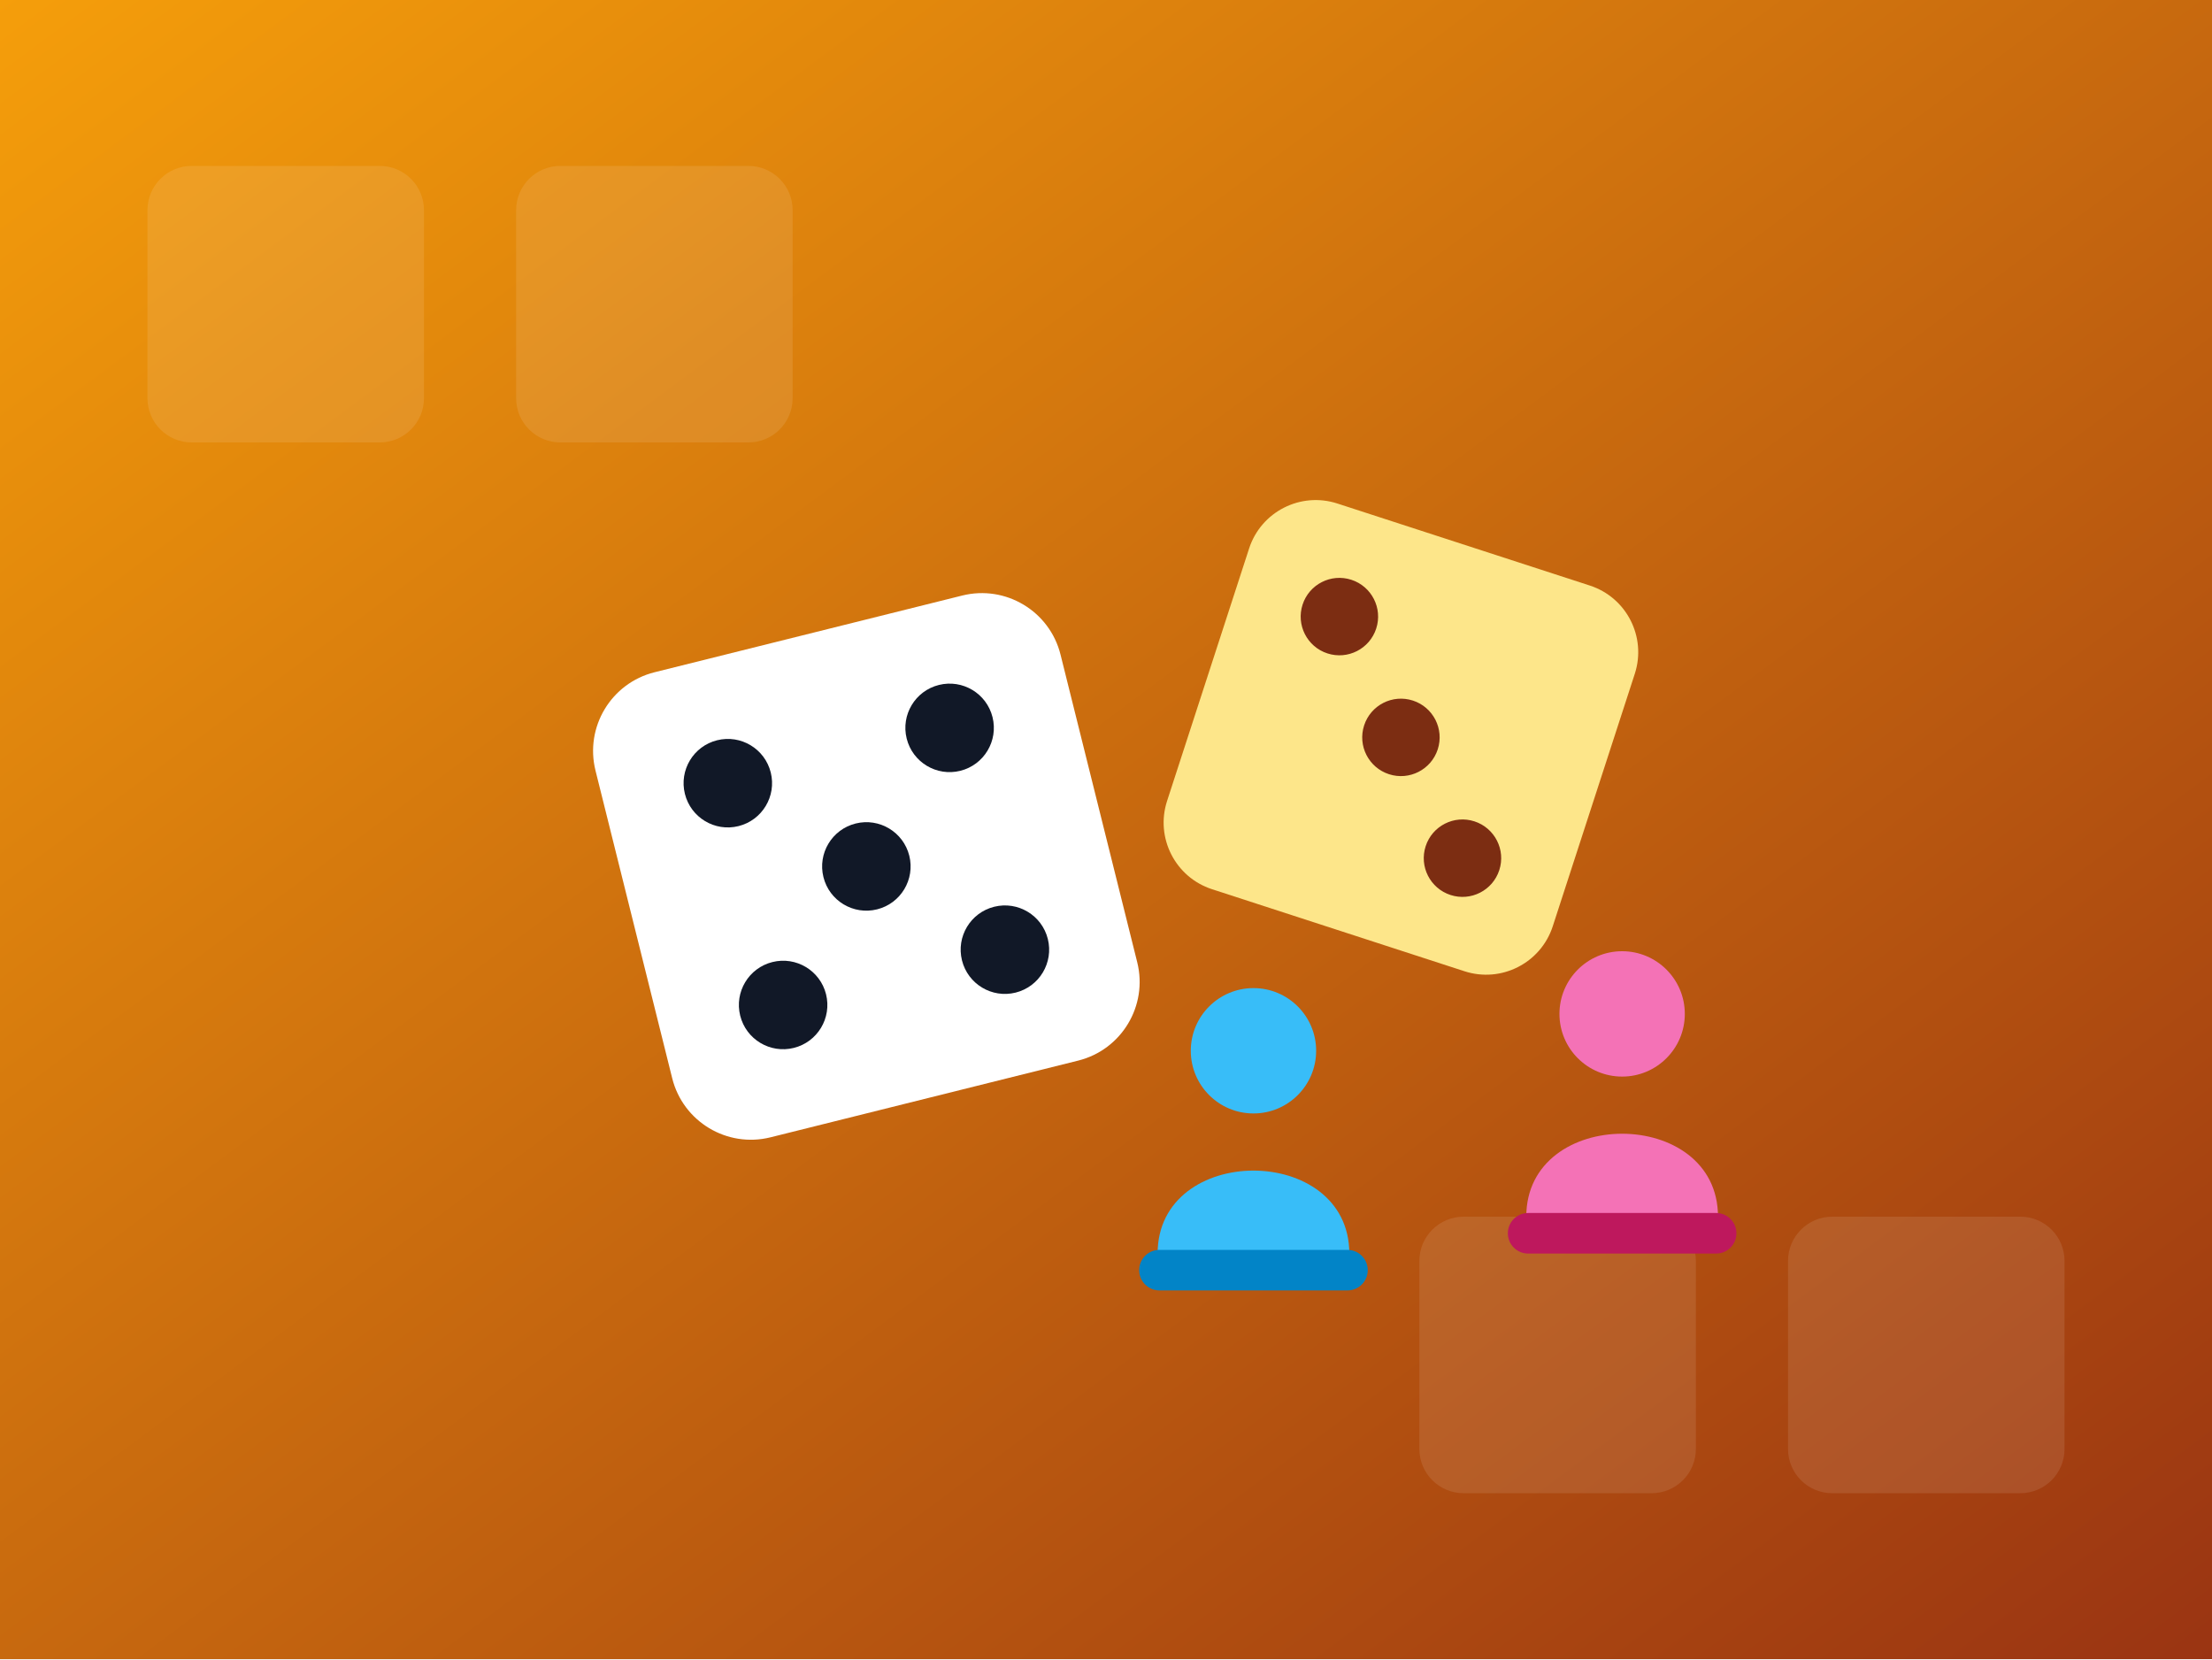
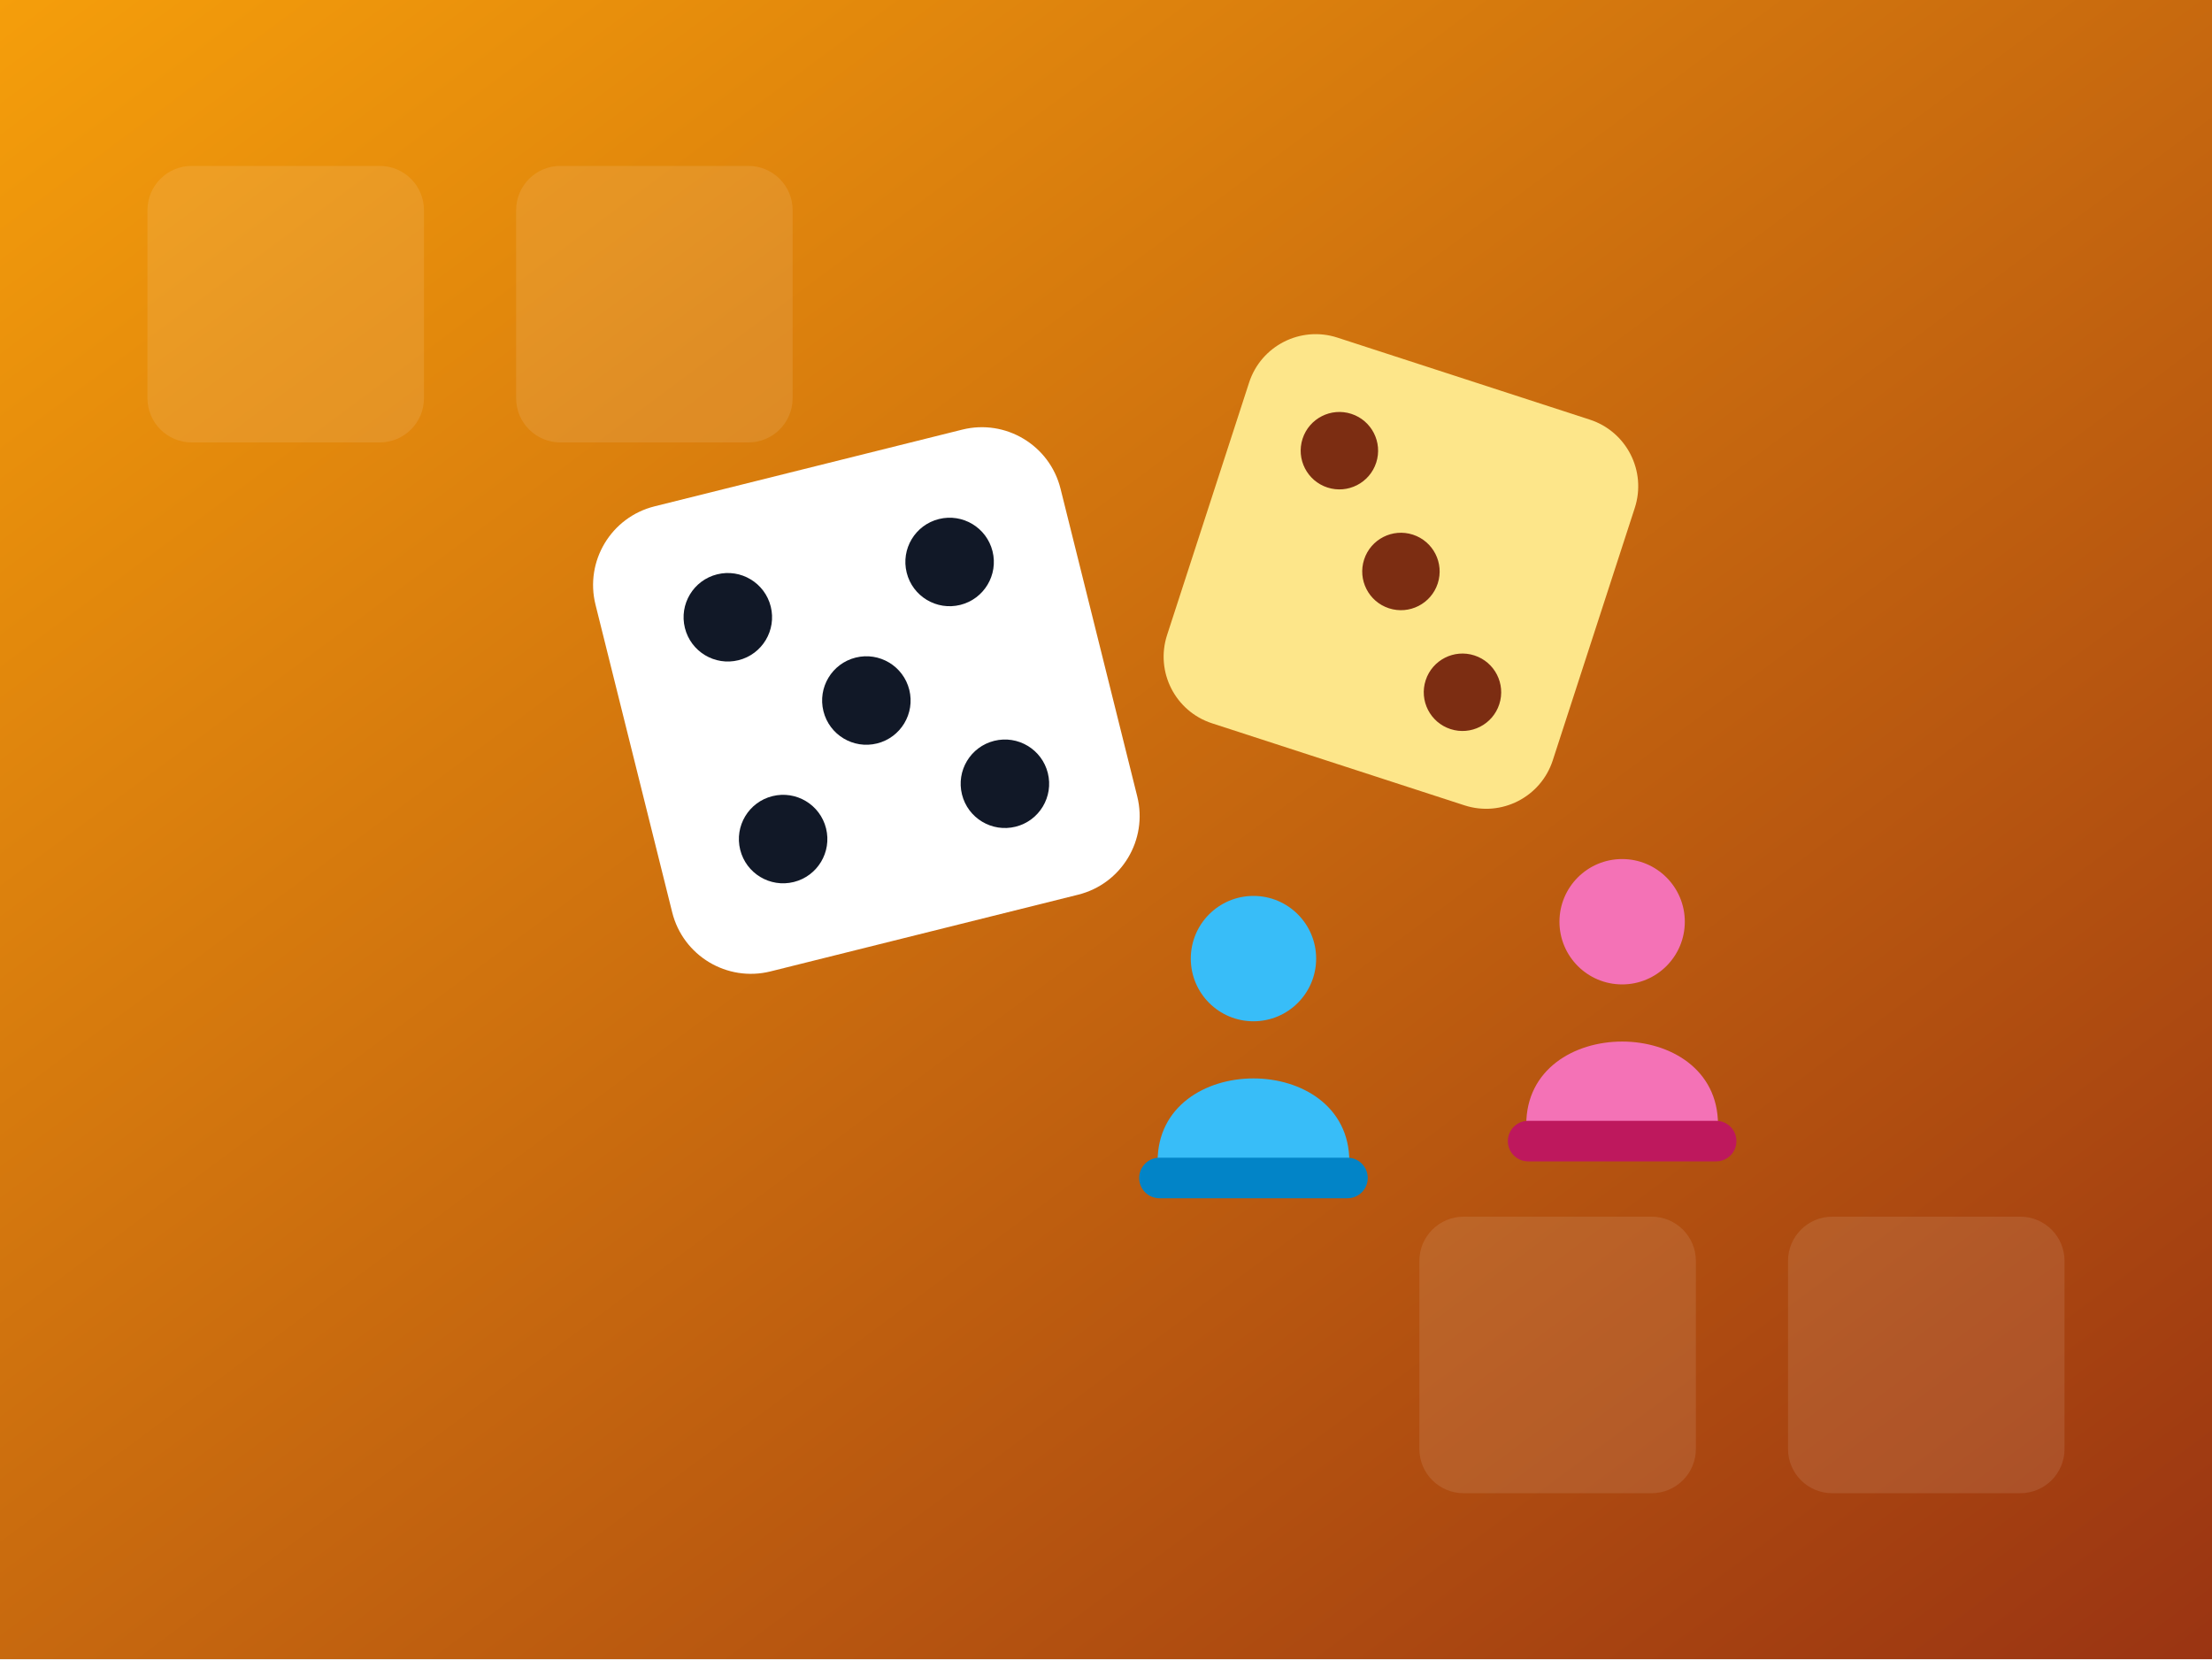
<svg xmlns="http://www.w3.org/2000/svg" viewBox="0 0 1200 900" preserveAspectRatio="xMidYMid slice">
  <defs>
    <linearGradient id="g" x1="0" y1="0" x2="1" y2="1">
      <stop offset="0" stop-color="#f59e0b" />
      <stop offset="1" stop-color="#9a3412" />
    </linearGradient>
  </defs>
  <rect width="1200" height="900" fill="url(#g)" />
  <g fill="#fff" fill-opacity=".1">
    <rect x="80" y="90" width="150" height="150" rx="24" />
    <rect x="280" y="90" width="150" height="150" rx="24" />
    <rect x="770" y="660" width="150" height="150" rx="24" />
    <rect x="970" y="660" width="150" height="150" rx="24" />
  </g>
-   <g transform="translate(470 470) rotate(-14)">
+   <g transform="translate(470 380) rotate(-14)">
    <rect x="-130" y="-130" width="260" height="260" rx="44" fill="#fff" />
    <g fill="#111827">
      <circle cx="-62" cy="-62" r="24" />
      <circle cx="62" cy="-62" r="24" />
      <circle cy="0" r="24" />
      <circle cx="-62" cy="62" r="24" />
      <circle cx="62" cy="62" r="24" />
    </g>
  </g>
-   <g transform="translate(760 400) rotate(18)">
+   <g transform="translate(760 310) rotate(18)">
    <rect x="-110" y="-110" width="220" height="220" rx="38" fill="#fde68a" />
    <g fill="#7c2d12">
      <circle cx="-52" cy="-52" r="21" />
      <circle cx="52" cy="52" r="21" />
      <circle cy="0" r="21" />
    </g>
  </g>
-   <g transform="translate(680 640)">
+   <g transform="translate(680 590)">
    <circle cy="-70" r="34" fill="#38bdf8" />
    <path d="M-52 40C-52 -20 52 -20 52 40Z" fill="#38bdf8" />
    <rect x="-62" y="38" width="124" height="22" rx="11" fill="#0284c7" />
  </g>
-   <g transform="translate(880 620)">
+   <g transform="translate(880 570)">
    <circle cy="-70" r="34" fill="#f472b6" />
    <path d="M-52 40C-52 -20 52 -20 52 40Z" fill="#f472b6" />
    <rect x="-62" y="38" width="124" height="22" rx="11" fill="#be185d" />
  </g>
</svg>
